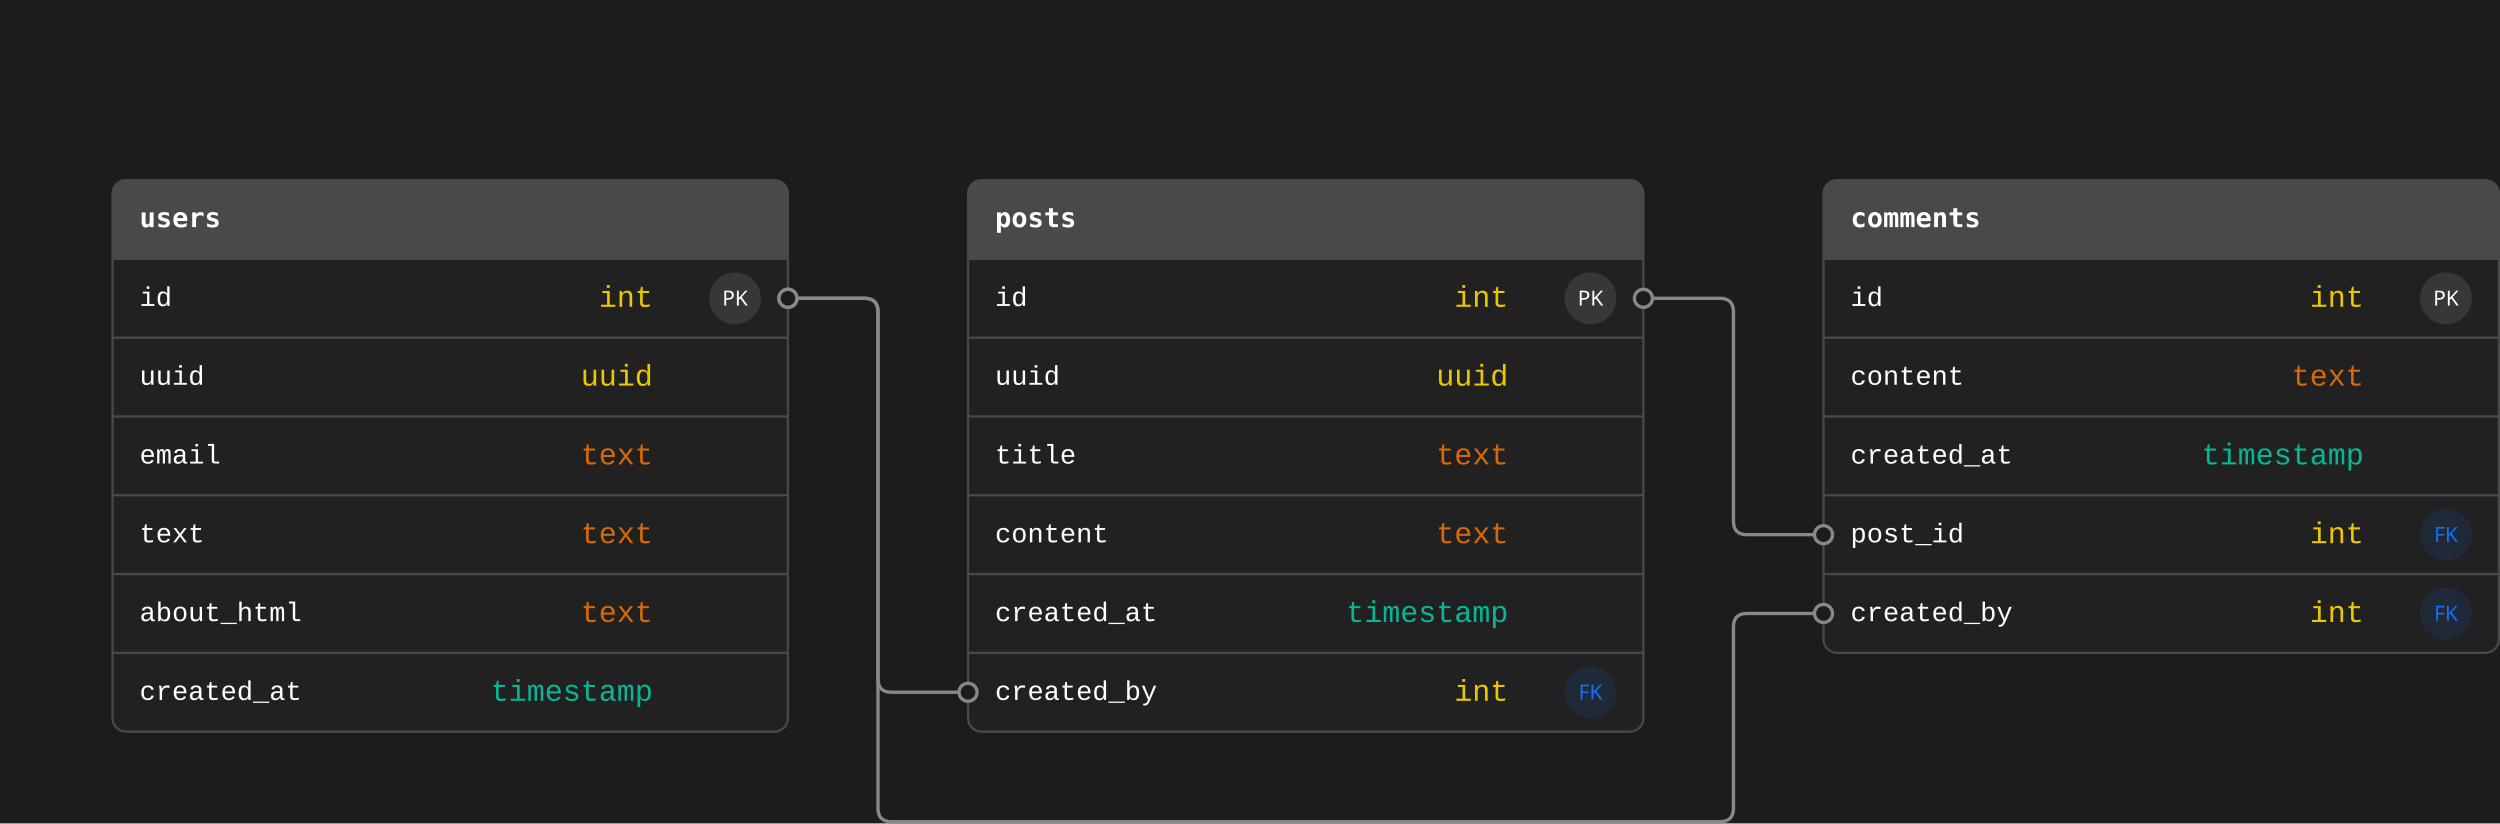
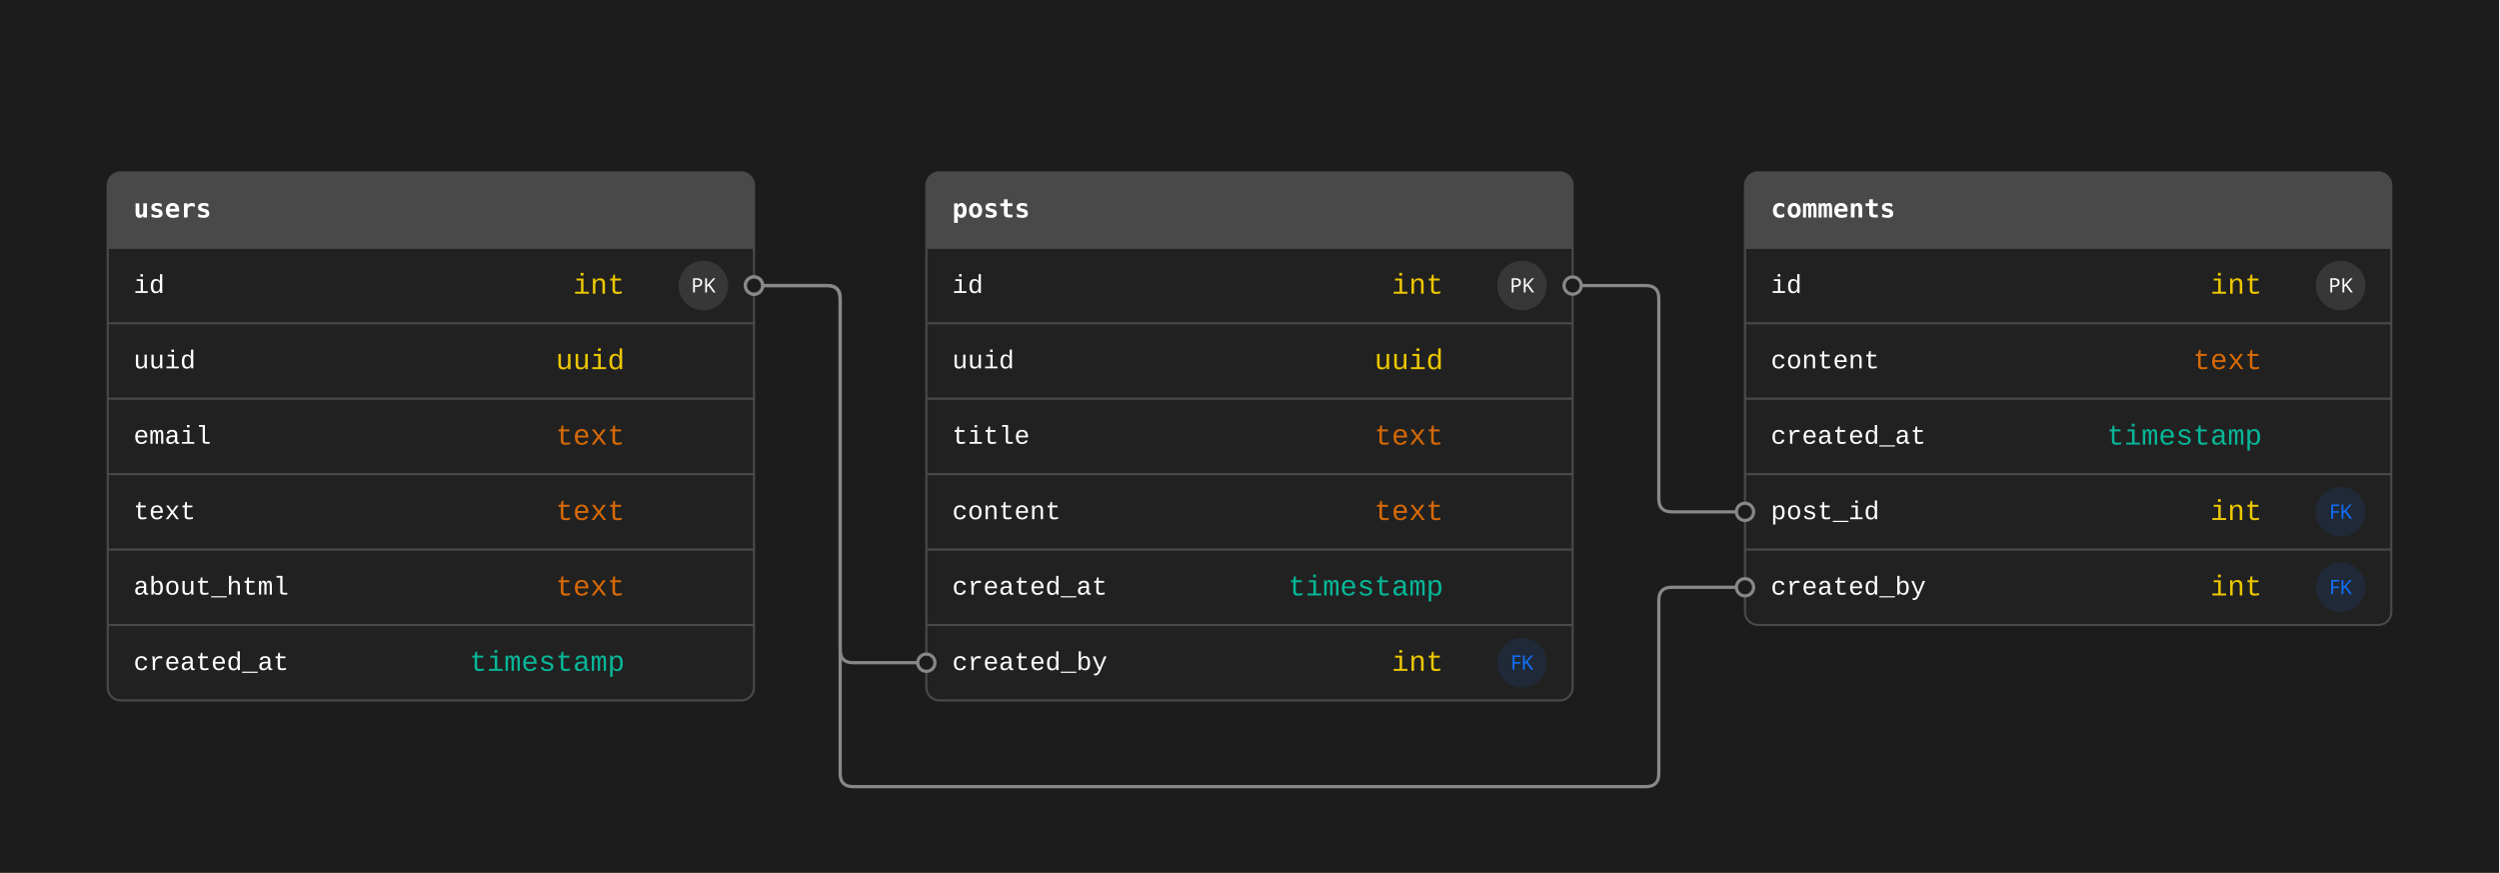
- <svg xmlns="http://www.w3.org/2000/svg" version="1.1">
+ <svg xmlns="http://www.w3.org/2000/svg" viewBox="0, 0, 1160, 405">
  <rect fill="#1C1C1C" height="100%" width="100%" />
  <defs>
    <clipPath id="record-clip-path-0">
      <rect height="245" rx="6" ry="6" width="300" x="50" y="80" />
    </clipPath>
    <clipPath id="record-clip-path-1">
      <rect height="245" rx="6" ry="6" width="300" x="430" y="80" />
    </clipPath>
    <clipPath id="record-clip-path-2">
      <rect height="210" rx="6" ry="6" width="300" x="810" y="80" />
    </clipPath>
  </defs>
  <rect fill="#212121" height="245" rx="6" ry="6" stroke="#494949" width="300" x="50" y="80" />
  <rect clip-path="url(#record-clip-path-0)" fill="#494949" height="35" width="300" x="50" y="80" />
  <text dominant-baseline="middle" fill="white" font-family="Monaco,Lucida Console,monospace" font-weight="bold" text-anchor="start" x="62" y="97.5">
users
</text>
  <line stroke="#494949" stroke-width="1" x1="50" x2="350" y1="115" y2="115" />
  <text dominant-baseline="middle" fill="white" font-family="Courier New,monospace" font-weight="lighter" text-anchor="start" x="62" y="132.5">
id
</text>
  <text dominant-baseline="middle" fill="#ECC700" font-family="Courier New,monospace" font-size="small" font-weight="lighter" text-anchor="end" x="290" y="132.5">
int
</text>
  <circle cx="326.5" cy="132.5" fill="#373737" r="11.5" />
  <text dominant-baseline="middle" fill="white" font-family="Trebuchet MS,sans-serif" font-size="xx-small" text-anchor="middle" x="326.5" y="132.5">
PK
</text>
  <line stroke="#494949" stroke-width="1" x1="50" x2="350" y1="150" y2="150" />
  <text dominant-baseline="middle" fill="white" font-family="Courier New,monospace" font-weight="lighter" text-anchor="start" x="62" y="167.5">
uuid
</text>
  <text dominant-baseline="middle" fill="#ECC700" font-family="Courier New,monospace" font-size="small" font-weight="lighter" text-anchor="end" x="290" y="167.5">
uuid
</text>
  <line stroke="#494949" stroke-width="1" x1="50" x2="350" y1="185" y2="185" />
  <text dominant-baseline="middle" fill="white" font-family="Courier New,monospace" font-weight="lighter" text-anchor="start" x="62" y="202.5">
email
</text>
  <text dominant-baseline="middle" fill="#D66905" font-family="Courier New,monospace" font-size="small" font-weight="lighter" text-anchor="end" x="290" y="202.5">
text
</text>
  <line stroke="#494949" stroke-width="1" x1="50" x2="350" y1="220" y2="220" />
  <text dominant-baseline="middle" fill="white" font-family="Courier New,monospace" font-weight="lighter" text-anchor="start" x="62" y="237.5">
text
</text>
  <text dominant-baseline="middle" fill="#D66905" font-family="Courier New,monospace" font-size="small" font-weight="lighter" text-anchor="end" x="290" y="237.5">
text
</text>
  <line stroke="#494949" stroke-width="1" x1="50" x2="350" y1="255" y2="255" />
  <text dominant-baseline="middle" fill="white" font-family="Courier New,monospace" font-weight="lighter" text-anchor="start" x="62" y="272.5">
about_html
</text>
  <text dominant-baseline="middle" fill="#D66905" font-family="Courier New,monospace" font-size="small" font-weight="lighter" text-anchor="end" x="290" y="272.5">
text
</text>
  <line stroke="#494949" stroke-width="1" x1="50" x2="350" y1="290" y2="290" />
  <text dominant-baseline="middle" fill="white" font-family="Courier New,monospace" font-weight="lighter" text-anchor="start" x="62" y="307.5">
created_at
</text>
  <text dominant-baseline="middle" fill="#06B697" font-family="Courier New,monospace" font-size="small" font-weight="lighter" text-anchor="end" x="290" y="307.5">
timestamp
</text>
  <rect fill="#212121" height="245" rx="6" ry="6" stroke="#494949" width="300" x="430" y="80" />
  <rect clip-path="url(#record-clip-path-1)" fill="#494949" height="35" width="300" x="430" y="80" />
  <text dominant-baseline="middle" fill="white" font-family="Monaco,Lucida Console,monospace" font-weight="bold" text-anchor="start" x="442" y="97.5">
posts
</text>
  <line stroke="#494949" stroke-width="1" x1="430" x2="730" y1="115" y2="115" />
  <text dominant-baseline="middle" fill="white" font-family="Courier New,monospace" font-weight="lighter" text-anchor="start" x="442" y="132.5">
id
</text>
  <text dominant-baseline="middle" fill="#ECC700" font-family="Courier New,monospace" font-size="small" font-weight="lighter" text-anchor="end" x="670" y="132.5">
int
</text>
  <circle cx="706.5" cy="132.5" fill="#373737" r="11.5" />
  <text dominant-baseline="middle" fill="white" font-family="Trebuchet MS,sans-serif" font-size="xx-small" text-anchor="middle" x="706.5" y="132.5">
PK
</text>
  <line stroke="#494949" stroke-width="1" x1="430" x2="730" y1="150" y2="150" />
  <text dominant-baseline="middle" fill="white" font-family="Courier New,monospace" font-weight="lighter" text-anchor="start" x="442" y="167.5">
uuid
</text>
  <text dominant-baseline="middle" fill="#ECC700" font-family="Courier New,monospace" font-size="small" font-weight="lighter" text-anchor="end" x="670" y="167.5">
uuid
</text>
  <line stroke="#494949" stroke-width="1" x1="430" x2="730" y1="185" y2="185" />
  <text dominant-baseline="middle" fill="white" font-family="Courier New,monospace" font-weight="lighter" text-anchor="start" x="442" y="202.5">
title
</text>
  <text dominant-baseline="middle" fill="#D66905" font-family="Courier New,monospace" font-size="small" font-weight="lighter" text-anchor="end" x="670" y="202.5">
text
</text>
  <line stroke="#494949" stroke-width="1" x1="430" x2="730" y1="220" y2="220" />
  <text dominant-baseline="middle" fill="white" font-family="Courier New,monospace" font-weight="lighter" text-anchor="start" x="442" y="237.5">
content
</text>
  <text dominant-baseline="middle" fill="#D66905" font-family="Courier New,monospace" font-size="small" font-weight="lighter" text-anchor="end" x="670" y="237.5">
text
</text>
  <line stroke="#494949" stroke-width="1" x1="430" x2="730" y1="255" y2="255" />
  <text dominant-baseline="middle" fill="white" font-family="Courier New,monospace" font-weight="lighter" text-anchor="start" x="442" y="272.5">
created_at
</text>
  <text dominant-baseline="middle" fill="#06B697" font-family="Courier New,monospace" font-size="small" font-weight="lighter" text-anchor="end" x="670" y="272.5">
timestamp
</text>
  <line stroke="#494949" stroke-width="1" x1="430" x2="730" y1="290" y2="290" />
  <text dominant-baseline="middle" fill="white" font-family="Courier New,monospace" font-weight="lighter" text-anchor="start" x="442" y="307.5">
created_by
</text>
  <text dominant-baseline="middle" fill="#ECC700" font-family="Courier New,monospace" font-size="small" font-weight="lighter" text-anchor="end" x="670" y="307.5">
int
</text>
  <circle cx="706.5" cy="307.5" fill="#202937" r="11.5" />
  <text dominant-baseline="middle" fill="#1170FB" font-family="Trebuchet MS,sans-serif" font-size="xx-small" text-anchor="middle" x="706.5" y="307.5">
FK
</text>
  <rect fill="#212121" height="210" rx="6" ry="6" stroke="#494949" width="300" x="810" y="80" />
  <rect clip-path="url(#record-clip-path-2)" fill="#494949" height="35" width="300" x="810" y="80" />
  <text dominant-baseline="middle" fill="white" font-family="Monaco,Lucida Console,monospace" font-weight="bold" text-anchor="start" x="822" y="97.5">
comments
</text>
  <line stroke="#494949" stroke-width="1" x1="810" x2="1110" y1="115" y2="115" />
  <text dominant-baseline="middle" fill="white" font-family="Courier New,monospace" font-weight="lighter" text-anchor="start" x="822" y="132.5">
id
</text>
  <text dominant-baseline="middle" fill="#ECC700" font-family="Courier New,monospace" font-size="small" font-weight="lighter" text-anchor="end" x="1050" y="132.5">
int
</text>
  <circle cx="1086.5" cy="132.5" fill="#373737" r="11.5" />
  <text dominant-baseline="middle" fill="white" font-family="Trebuchet MS,sans-serif" font-size="xx-small" text-anchor="middle" x="1086.5" y="132.5">
PK
</text>
  <line stroke="#494949" stroke-width="1" x1="810" x2="1110" y1="150" y2="150" />
  <text dominant-baseline="middle" fill="white" font-family="Courier New,monospace" font-weight="lighter" text-anchor="start" x="822" y="167.5">
content
</text>
  <text dominant-baseline="middle" fill="#D66905" font-family="Courier New,monospace" font-size="small" font-weight="lighter" text-anchor="end" x="1050" y="167.5">
text
</text>
  <line stroke="#494949" stroke-width="1" x1="810" x2="1110" y1="185" y2="185" />
  <text dominant-baseline="middle" fill="white" font-family="Courier New,monospace" font-weight="lighter" text-anchor="start" x="822" y="202.5">
created_at
</text>
  <text dominant-baseline="middle" fill="#06B697" font-family="Courier New,monospace" font-size="small" font-weight="lighter" text-anchor="end" x="1050" y="202.5">
timestamp
</text>
  <line stroke="#494949" stroke-width="1" x1="810" x2="1110" y1="220" y2="220" />
  <text dominant-baseline="middle" fill="white" font-family="Courier New,monospace" font-weight="lighter" text-anchor="start" x="822" y="237.5">
post_id
</text>
  <text dominant-baseline="middle" fill="#ECC700" font-family="Courier New,monospace" font-size="small" font-weight="lighter" text-anchor="end" x="1050" y="237.5">
int
</text>
  <circle cx="1086.5" cy="237.5" fill="#202937" r="11.5" />
  <text dominant-baseline="middle" fill="#1170FB" font-family="Trebuchet MS,sans-serif" font-size="xx-small" text-anchor="middle" x="1086.5" y="237.5">
FK
</text>
  <line stroke="#494949" stroke-width="1" x1="810" x2="1110" y1="255" y2="255" />
  <text dominant-baseline="middle" fill="white" font-family="Courier New,monospace" font-weight="lighter" text-anchor="start" x="822" y="272.5">
created_by
</text>
  <text dominant-baseline="middle" fill="#ECC700" font-family="Courier New,monospace" font-size="small" font-weight="lighter" text-anchor="end" x="1050" y="272.5">
int
</text>
  <circle cx="1086.5" cy="272.5" fill="#202937" r="11.5" />
  <text dominant-baseline="middle" fill="#1170FB" font-family="Trebuchet MS,sans-serif" font-size="xx-small" text-anchor="middle" x="1086.5" y="272.5">
FK
</text>
  <path d="M430 307.5 L396 307.5 Q390 307.5 390 301.5 L390 138.5 Q390 132.5 384 132.5 L350 132.5" fill="transparent" stroke="#888888" stroke-width="1.5" />
  <circle cx="430" cy="307.5" fill="#1C1C1C" r="4" stroke="#888888" stroke-width="1.5" />
  <circle cx="350" cy="132.5" fill="#1C1C1C" r="4" stroke="#888888" stroke-width="1.5" />
  <path d="M810 237.5 L776 237.5 Q770 237.5 770 231.5 L770 138.5 Q770 132.5 764 132.5 L730 132.5" fill="transparent" stroke="#888888" stroke-width="1.5" />
  <circle cx="810" cy="237.5" fill="#1C1C1C" r="4" stroke="#888888" stroke-width="1.5" />
  <circle cx="730" cy="132.5" fill="#1C1C1C" r="4" stroke="#888888" stroke-width="1.5" />
  <path d="M810 272.5 L776 272.5 Q770 272.5 770 278.5 L770 307.5 L770 330 L770 359 Q770 365 764 365 L580 365 L396 365 Q390 365 390 359 L390 307.5 L390 138.5 Q390 132.5 384 132.5 L350 132.5" fill="transparent" stroke="#888888" stroke-width="1.5" />
  <circle cx="810" cy="272.5" fill="#1C1C1C" r="4" stroke="#888888" stroke-width="1.5" />
  <circle cx="350" cy="132.5" fill="#1C1C1C" r="4" stroke="#888888" stroke-width="1.5" />
</svg>
